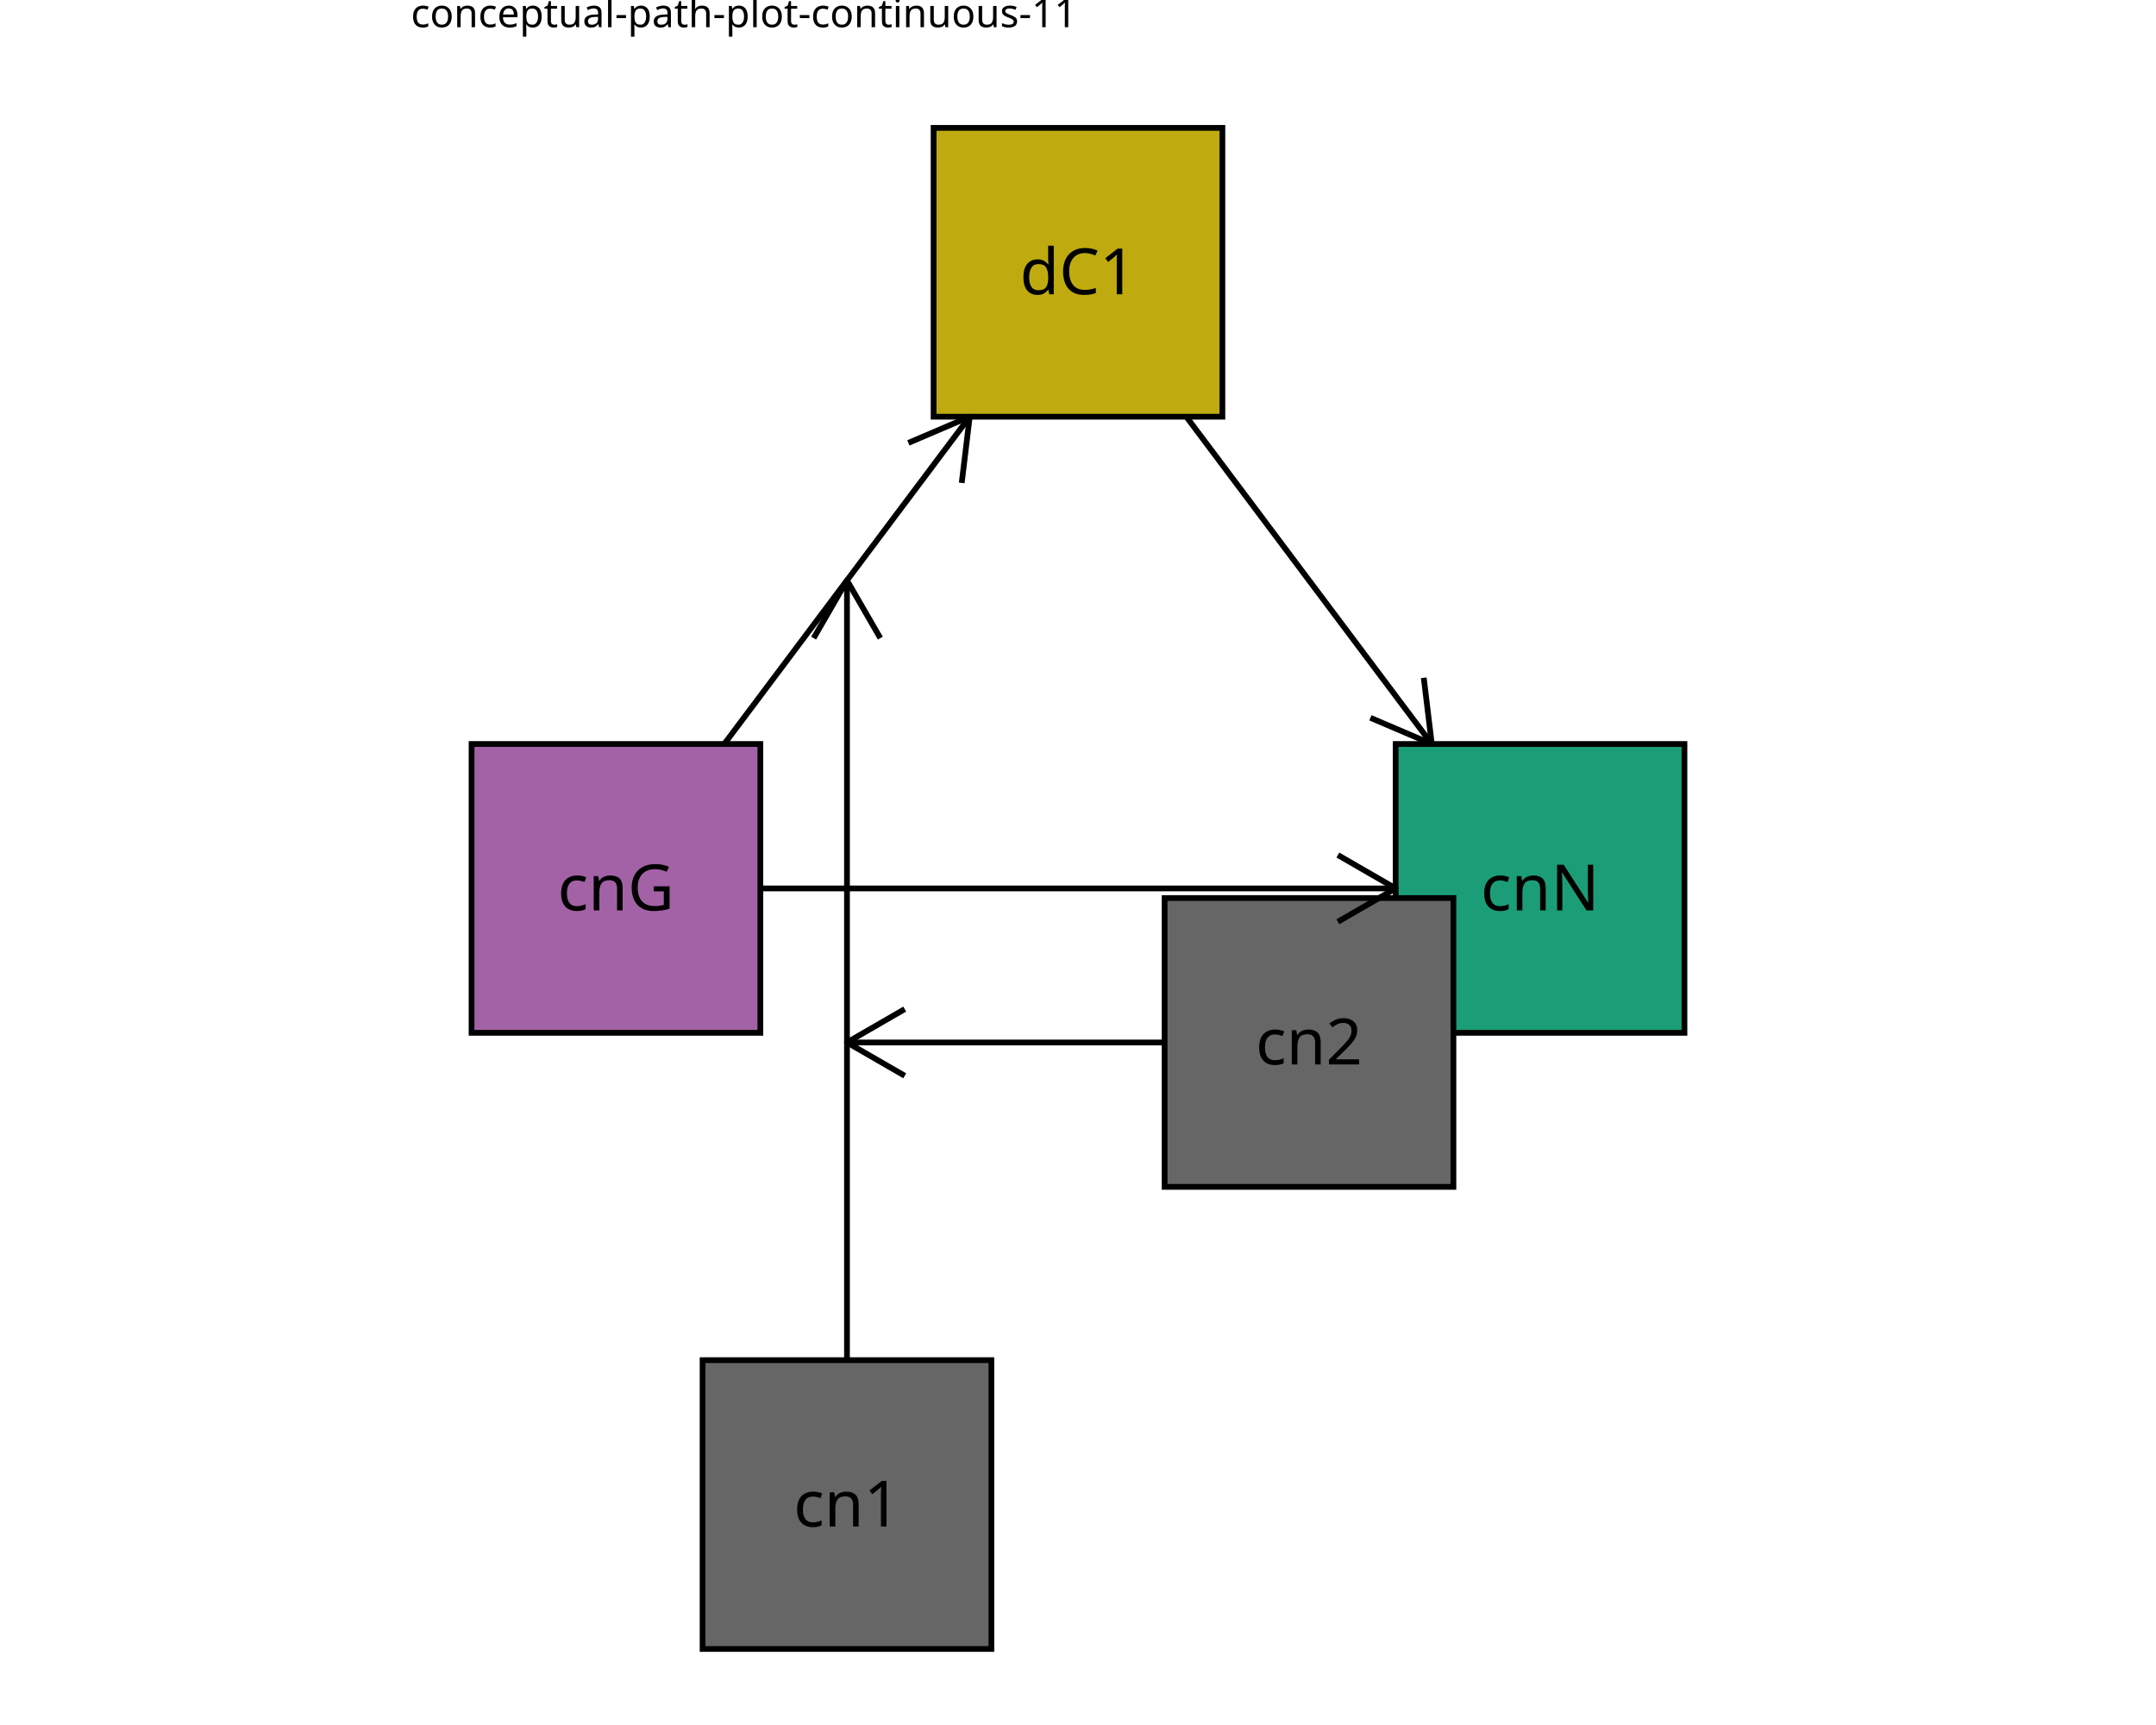
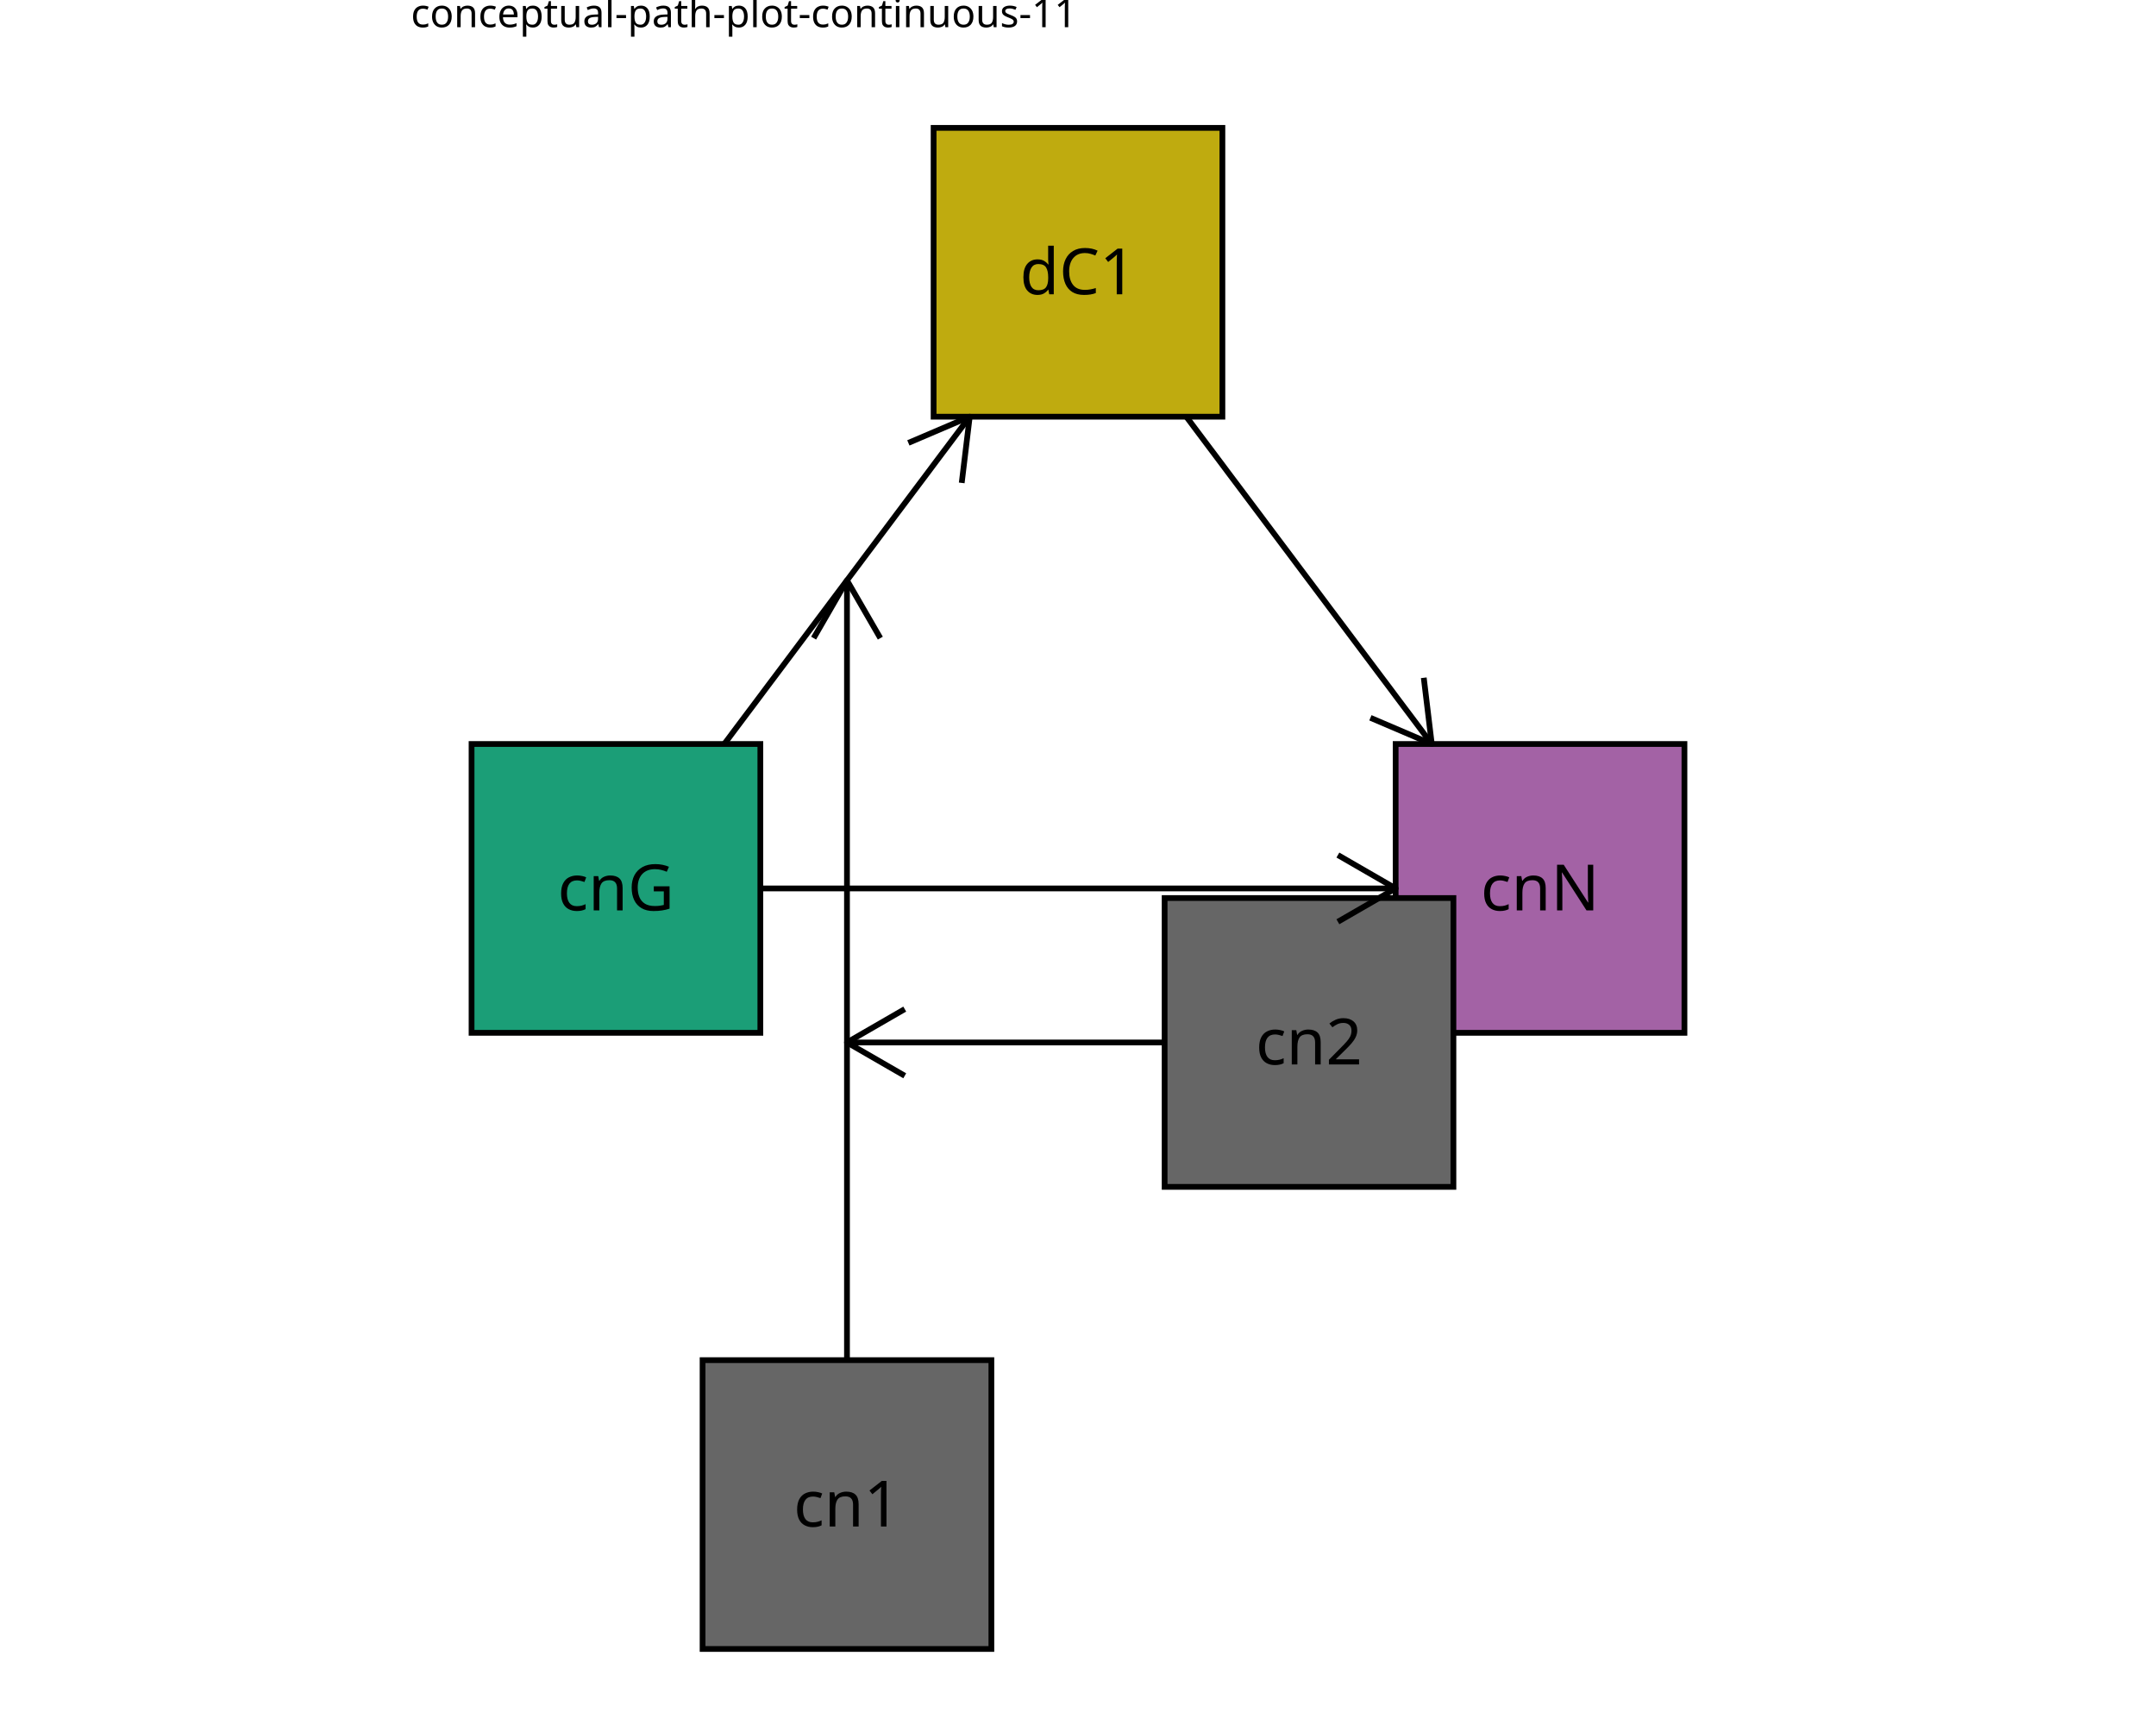
<svg xmlns="http://www.w3.org/2000/svg" class="svglite" data-engine-version="2.0" width="720.00pt" height="576.00pt" viewBox="0 0 720.00 576.00">
  <defs>
    <style type="text/css">
    .svglite line, .svglite polyline, .svglite polygon, .svglite path, .svglite rect, .svglite circle {
      fill: none;
      stroke: #000000;
      stroke-linecap: round;
      stroke-linejoin: round;
      stroke-miterlimit: 10.00;
    }
  </style>
  </defs>
  <rect width="100%" height="100%" style="stroke: none; fill: #FFFFFF;" />
  <defs>
    <clipPath id="cpMC4wMHw3MjAuMDB8MC4wMHw1NzYuMDA=">
      <rect x="0.00" y="0.00" width="720.00" height="576.00" />
    </clipPath>
  </defs>
  <g clip-path="url(#cpMC4wMHw3MjAuMDB8MC4wMHw1NzYuMDA=)">
</g>
  <defs>
    <clipPath id="cpMTM3LjIzfDU4Mi43N3wwLjAwfDU3Ni4wMA==">
      <rect x="137.23" y="0.00" width="445.54" height="576.00" />
    </clipPath>
  </defs>
  <g clip-path="url(#cpMTM3LjIzfDU4Mi43N3wwLjAwfDU3Ni4wMA==)">
    <rect x="137.23" y="0.00" width="445.54" height="576.00" style="stroke-width: 10.67; stroke: none;" />
  </g>
  <g clip-path="url(#cpMC4wMHw3MjAuMDB8MC4wMHw1NzYuMDA=)">
</g>
  <defs>
    <clipPath id="cpMTM3LjIzfDU4Mi43N3wxNy4zMHw1NzYuMDA=">
      <rect x="137.23" y="17.30" width="445.54" height="558.70" />
    </clipPath>
  </defs>
  <g clip-path="url(#cpMTM3LjIzfDU4Mi43N3wxNy4zMHw1NzYuMDA=)">
    <rect x="137.23" y="17.30" width="445.54" height="558.70" style="stroke-width: 10.67; stroke: none;" />
-     <rect x="157.48" y="248.43" width="96.44" height="96.44" style="stroke-width: 1.92; stroke-linecap: butt; stroke-linejoin: miter; fill: #A362A5;" />
-     <rect x="466.08" y="248.43" width="96.44" height="96.44" style="stroke-width: 1.92; stroke-linecap: butt; stroke-linejoin: miter; fill: #1B9E77;" />
+     <rect x="157.48" y="248.43" width="96.44" height="96.44" style="stroke-width: 1.92; stroke-linecap: butt; stroke-linejoin: miter; fill: #1B9E77;" />
+     <rect x="466.08" y="248.43" width="96.44" height="96.44" style="stroke-width: 1.92; stroke-linecap: butt; stroke-linejoin: miter; fill: #A362A5;" />
    <rect x="311.78" y="42.70" width="96.44" height="96.44" style="stroke-width: 1.92; stroke-linecap: butt; stroke-linejoin: miter; fill: #BFAB0F;" />
    <rect x="234.63" y="454.17" width="96.44" height="96.44" style="stroke-width: 1.92; stroke-linecap: butt; stroke-linejoin: miter; fill: #666666;" />
    <rect x="388.93" y="299.87" width="96.44" height="96.44" style="stroke-width: 1.92; stroke-linecap: butt; stroke-linejoin: miter; fill: #666666;" />
    <rect x="234.63" y="145.57" width="96.44" height="96.44" style="stroke-width: 1.92; stroke: none; stroke-linecap: butt; stroke-linejoin: miter;" />
    <rect x="234.63" y="299.87" width="96.44" height="96.44" style="stroke-width: 1.92; stroke: none; stroke-linecap: butt; stroke-linejoin: miter;" />
    <polyline points="253.92,296.65 255.57,296.65 258.69,296.65 261.81,296.65 264.93,296.65 268.04,296.65 271.16,296.65 274.28,296.65 277.39,296.65 280.51,296.65 283.63,296.65 286.75,296.65 289.86,296.65 292.98,296.65 296.10,296.65 299.21,296.65 302.33,296.65 305.45,296.65 308.57,296.65 311.68,296.65 314.80,296.65 317.92,296.65 321.04,296.65 324.15,296.65 327.27,296.65 330.39,296.65 333.50,296.65 336.62,296.65 339.74,296.65 342.86,296.65 345.97,296.65 349.09,296.65 352.21,296.65 355.32,296.65 358.44,296.65 361.56,296.65 364.68,296.65 367.79,296.65 370.91,296.65 374.03,296.65 377.14,296.65 380.26,296.65 383.38,296.65 386.50,296.65 389.61,296.65 392.73,296.65 395.85,296.65 398.96,296.65 402.08,296.65 405.20,296.65 408.32,296.65 411.43,296.65 414.55,296.65 417.67,296.65 420.79,296.65 423.90,296.65 427.02,296.65 430.14,296.65 433.25,296.65 436.37,296.65 439.49,296.65 442.61,296.65 445.72,296.65 448.84,296.65 451.96,296.65 455.07,296.65 458.19,296.65 461.31,296.65 464.43,296.65 466.08,296.65 " style="stroke-width: 1.92; stroke-linecap: butt;" />
    <polyline points="446.79,307.79 466.08,296.65 446.79,285.51 " style="stroke-width: 1.92; stroke-linecap: butt;" />
    <polyline points="241.86,248.43 243.11,246.78 244.66,244.70 246.22,242.62 247.78,240.54 249.34,238.46 250.90,236.39 252.46,234.31 254.02,232.23 255.57,230.15 257.13,228.07 258.69,226.00 260.25,223.92 261.81,221.84 263.37,219.76 264.93,217.68 266.48,215.61 268.04,213.53 269.60,211.45 271.16,209.37 272.72,207.29 274.28,205.21 275.84,203.14 277.39,201.06 278.95,198.98 280.51,196.90 282.07,194.82 283.63,192.75 285.19,190.67 286.75,188.59 288.30,186.51 289.86,184.43 291.42,182.36 292.98,180.28 294.54,178.20 296.10,176.12 297.66,174.04 299.21,171.96 300.77,169.89 302.33,167.81 303.89,165.73 305.45,163.65 307.01,161.57 308.57,159.50 310.13,157.42 311.68,155.34 313.24,153.26 314.80,151.18 316.36,149.11 317.92,147.03 319.48,144.95 321.04,142.87 322.59,140.79 323.84,139.14 " style="stroke-width: 1.92; stroke-linecap: butt;" />
    <polyline points="321.17,161.25 323.84,139.14 303.35,147.89 " style="stroke-width: 1.92; stroke-linecap: butt;" />
    <polyline points="396.16,139.14 397.41,140.79 398.96,142.87 400.52,144.95 402.08,147.03 403.64,149.11 405.20,151.18 406.76,153.26 408.32,155.34 409.87,157.42 411.43,159.50 412.99,161.57 414.55,163.65 416.11,165.73 417.67,167.81 419.23,169.89 420.79,171.96 422.34,174.04 423.90,176.12 425.46,178.20 427.02,180.28 428.58,182.36 430.14,184.43 431.70,186.51 433.25,188.59 434.81,190.67 436.37,192.75 437.93,194.82 439.49,196.90 441.05,198.98 442.61,201.06 444.16,203.14 445.72,205.21 447.28,207.29 448.84,209.37 450.40,211.45 451.96,213.53 453.52,215.61 455.07,217.68 456.63,219.76 458.19,221.84 459.75,223.92 461.31,226.00 462.87,228.07 464.43,230.15 465.98,232.23 467.54,234.31 469.10,236.39 470.66,238.46 472.22,240.54 473.78,242.62 475.34,244.70 476.89,246.78 478.14,248.43 " style="stroke-width: 1.92; stroke-linecap: butt;" />
    <polyline points="457.65,239.68 478.14,248.43 475.47,226.32 " style="stroke-width: 1.92; stroke-linecap: butt;" />
    <polyline points="282.85,454.17 282.85,452.51 282.85,449.39 282.85,446.28 282.85,443.16 282.85,440.04 282.85,436.93 282.85,433.81 282.85,430.69 282.85,427.57 282.85,424.46 282.85,421.34 282.85,418.22 282.85,415.10 282.85,411.99 282.85,408.87 282.85,405.75 282.85,402.64 282.85,399.52 282.85,396.40 282.85,393.28 282.85,390.17 282.85,387.05 282.85,383.93 282.85,380.82 282.85,377.70 282.85,374.58 282.85,371.46 282.85,368.35 282.85,365.23 282.85,362.11 282.85,359.00 282.85,355.88 282.85,352.76 282.85,349.64 282.85,346.53 282.85,343.41 282.85,340.29 282.85,337.18 282.85,334.06 282.85,330.94 282.85,327.82 282.85,324.71 282.85,321.59 282.85,318.47 282.85,315.36 282.85,312.24 282.85,309.12 282.85,306.00 282.85,302.89 282.85,299.77 282.85,296.65 282.85,293.53 282.85,290.42 282.85,287.30 282.85,284.18 282.85,281.07 282.85,277.95 282.85,274.83 282.85,271.71 282.85,268.60 282.85,265.48 282.85,262.36 282.85,259.25 282.85,256.13 282.85,253.01 282.85,249.89 282.85,246.78 282.85,243.66 282.85,240.54 282.85,237.43 282.85,234.31 282.85,231.19 282.85,228.07 282.85,224.96 282.85,221.84 282.85,218.72 282.85,215.61 282.85,212.49 282.85,209.37 282.85,206.25 282.85,203.14 282.85,200.02 282.85,196.90 282.85,193.79 " style="stroke-width: 1.92; stroke-linecap: butt;" />
    <polyline points="293.99,213.08 282.85,193.79 271.71,213.08 " style="stroke-width: 1.92; stroke-linecap: butt;" />
    <polyline points="388.93,348.09 388.83,348.09 387.28,348.09 385.72,348.09 384.16,348.09 382.60,348.09 381.04,348.09 379.48,348.09 377.92,348.09 376.37,348.09 374.81,348.09 373.25,348.09 371.69,348.09 370.13,348.09 368.57,348.09 367.01,348.09 365.46,348.09 363.90,348.09 362.34,348.09 360.78,348.09 359.22,348.09 357.66,348.09 356.10,348.09 354.54,348.09 352.99,348.09 351.43,348.09 349.87,348.09 348.31,348.09 346.75,348.09 345.19,348.09 343.63,348.09 342.08,348.09 340.52,348.09 338.96,348.09 337.40,348.09 335.84,348.09 334.28,348.09 332.72,348.09 331.17,348.09 329.61,348.09 328.05,348.09 326.49,348.09 324.93,348.09 323.37,348.09 321.81,348.09 320.26,348.09 318.70,348.09 317.14,348.09 315.58,348.09 314.02,348.09 312.46,348.09 310.90,348.09 309.35,348.09 307.79,348.09 306.23,348.09 304.67,348.09 303.11,348.09 301.55,348.09 299.99,348.09 298.44,348.09 296.88,348.09 295.32,348.09 293.76,348.09 292.20,348.09 290.64,348.09 289.08,348.09 287.53,348.09 285.97,348.09 284.41,348.09 282.85,348.09 " style="stroke-width: 1.92; stroke-linecap: butt;" />
    <polyline points="302.14,336.95 282.85,348.09 302.14,359.22 " style="stroke-width: 1.92; stroke-linecap: butt;" />
    <text x="205.70" y="303.99" text-anchor="middle" style="font-size: 21.34px; font-family: sans;" textLength="39.15px" lengthAdjust="spacingAndGlyphs">cnG</text>
    <text x="514.30" y="303.99" text-anchor="middle" style="font-size: 21.34px; font-family: sans;" textLength="37.96px" lengthAdjust="spacingAndGlyphs">cnN</text>
    <text x="360.00" y="98.26" text-anchor="middle" style="font-size: 21.34px; font-family: sans;" textLength="39.15px" lengthAdjust="spacingAndGlyphs">dC1</text>
    <text x="282.85" y="509.73" text-anchor="middle" style="font-size: 21.34px; font-family: sans;" textLength="34.42px" lengthAdjust="spacingAndGlyphs">cn1</text>
    <text x="437.15" y="355.43" text-anchor="middle" style="font-size: 21.34px; font-family: sans;" textLength="34.42px" lengthAdjust="spacingAndGlyphs">cn2</text>
  </g>
  <g clip-path="url(#cpMC4wMHw3MjAuMDB8MC4wMHw1NzYuMDA=)">
    <text x="137.23" y="9.08" style="font-size: 13.20px; font-family: sans;" textLength="206.96px" lengthAdjust="spacingAndGlyphs">conceptual-path-plot-continuous-11</text>
  </g>
</svg>
